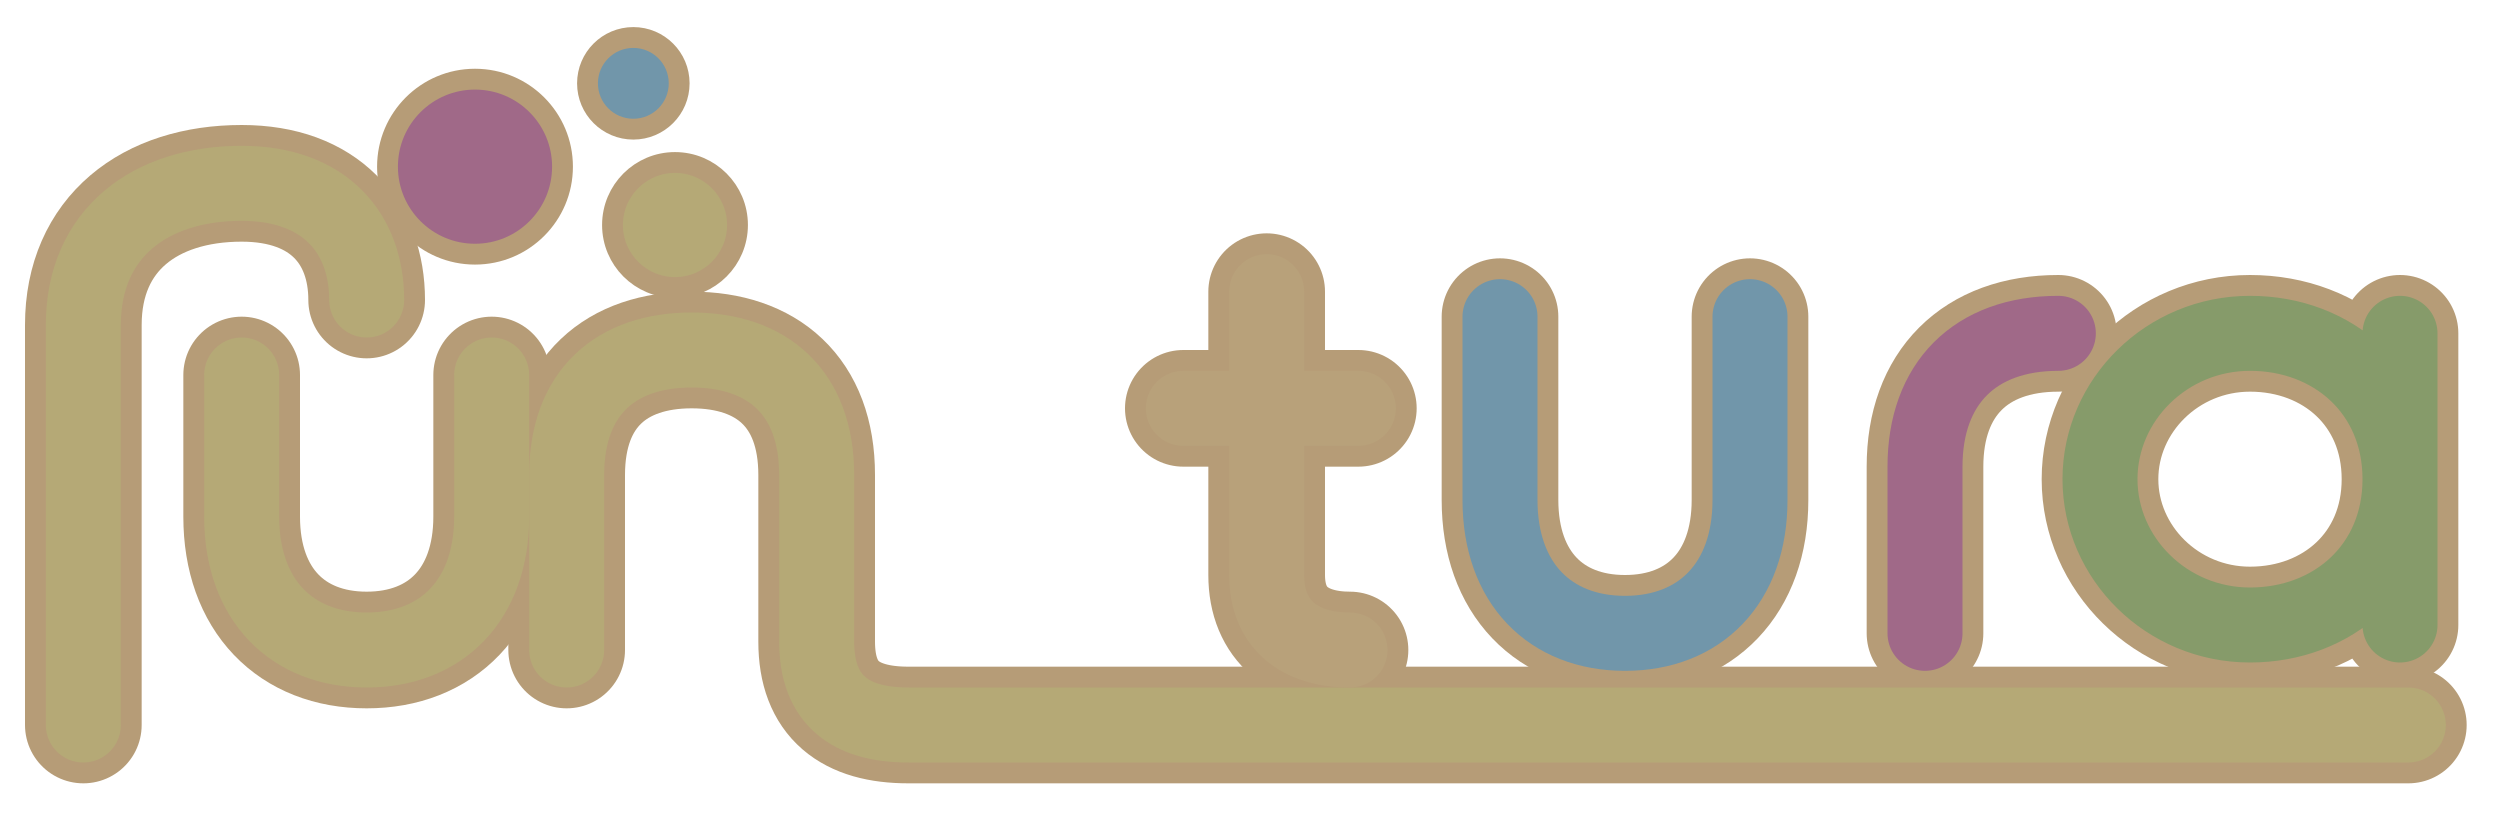
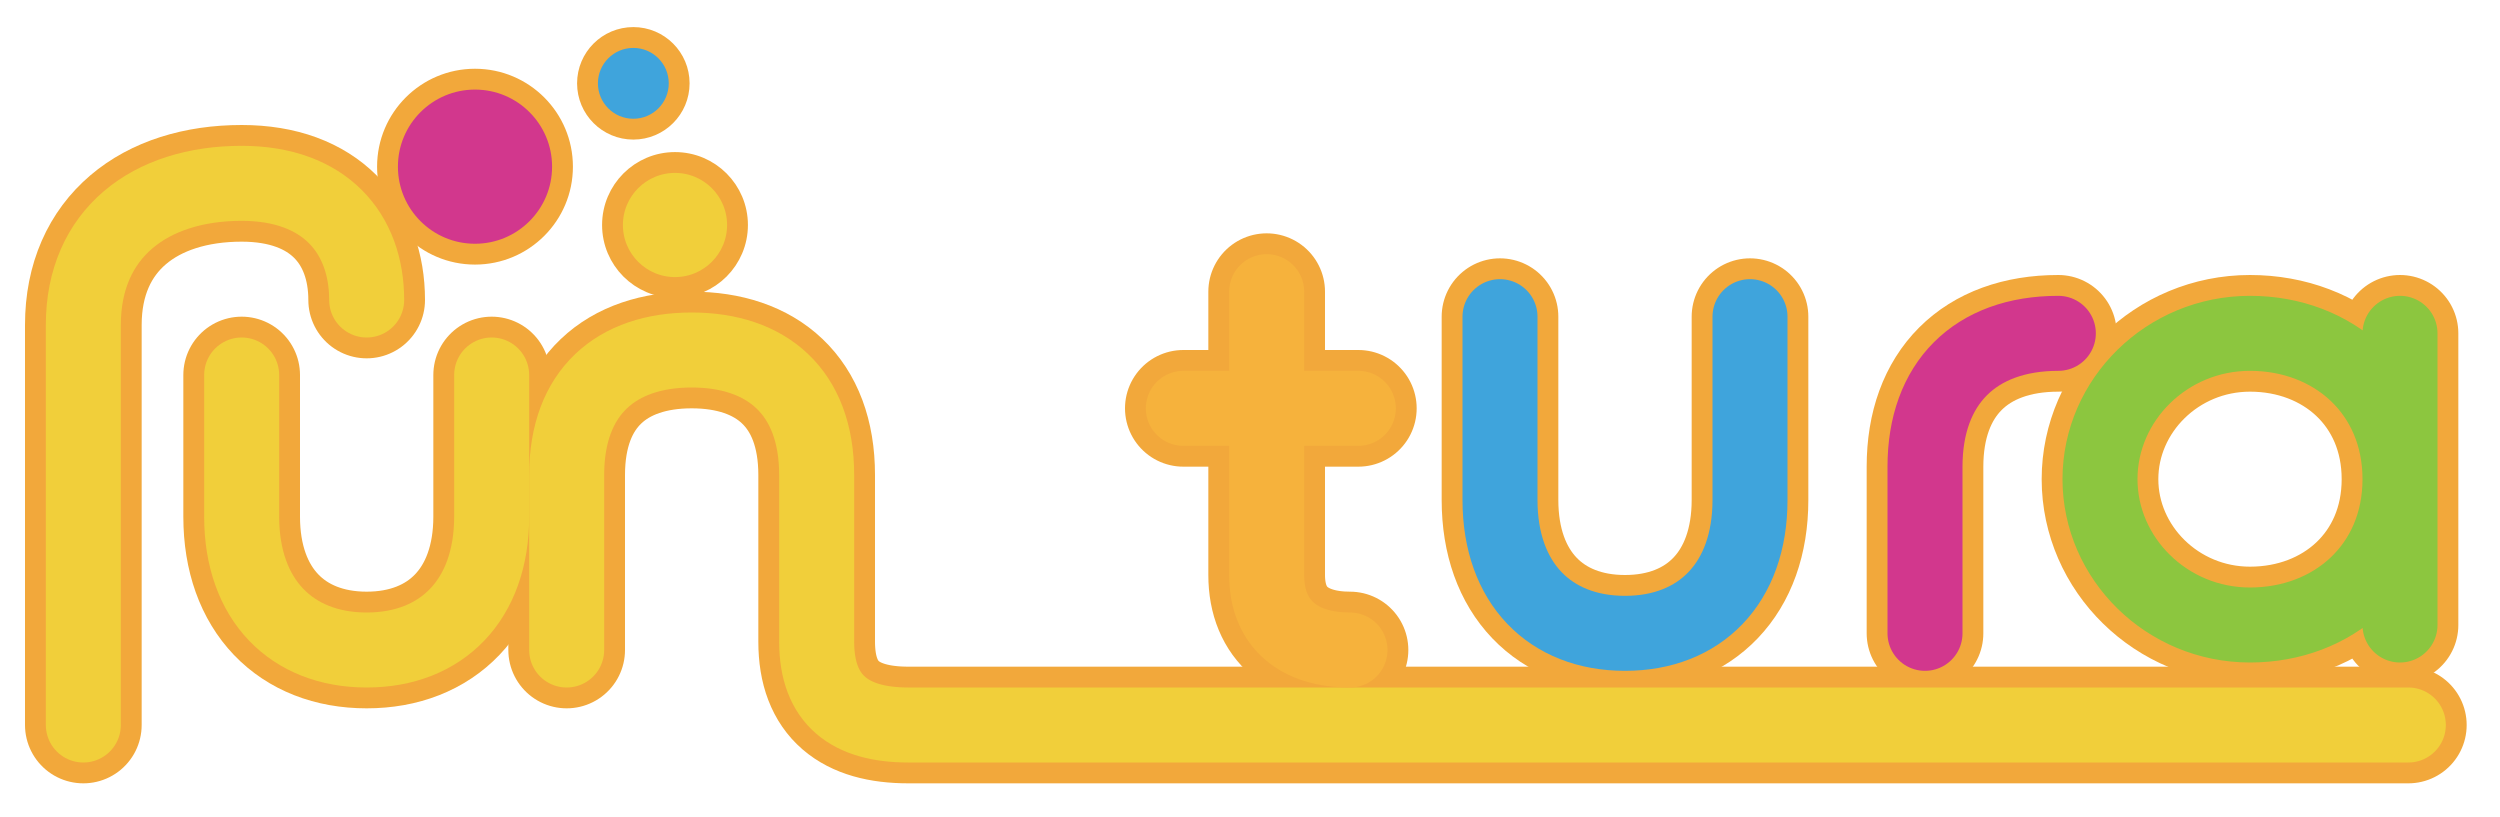
<svg xmlns="http://www.w3.org/2000/svg" width="600" height="196" viewBox="18 26 600 196">
  <g fill="none" stroke-linecap="round" stroke-linejoin="round">
-     <g stroke="#b69c77" stroke-width="28">
+     <g stroke="#f2a83b" stroke-width="28">
      <path d="M38 200V104C38 82 54 70 76 70C96 70 106 82 106 98" />
      <path d="M76 116V150C76 170 88 182 106 182C124 182 136 170 136 150V116" />
      <path d="M154 182V140C154 120 166 110 184 110C202 110 214 120 214 140V180C214 194 222 200 236 200H596" />
      <path d="M322 96V164C322 176 330 182 342 182M302 124H344" />
      <path d="M378 102V146C378 166 390 178 408 178C426 178 438 166 438 146V102" />
      <path d="M480 178V138C480 118 492 106 512 106" />
      <path d="M594 106V176M594 141C594 120 578 106 558 106C538 106 522 122 522 141C522 160 538 176 558 176C578 176 594 162 594 141" />
    </g>
    <g stroke-width="18">
-       <path d="M38 200V104C38 82 54 70 76 70C96 70 106 82 106 98" stroke="#b5a976" />
-       <path d="M76 116V150C76 170 88 182 106 182C124 182 136 170 136 150V116" stroke="#b5a976" />
-       <path d="M154 182V140C154 120 166 110 184 110C202 110 214 120 214 140V180C214 194 222 200 236 200H596" stroke="#b5a976" />
-       <path d="M322 96V164C322 176 330 182 342 182M302 124H344" stroke="#b8a17a" />
-       <path d="M378 102V146C378 166 390 178 408 178C426 178 438 166 438 146V102" stroke="#7196aa" />
-       <path d="M480 178V138C480 118 492 106 512 106" stroke="#a06988" />
-       <path d="M594 106V176M594 141C594 120 578 106 558 106C538 106 522 122 522 141C522 160 538 176 558 176C578 176 594 162 594 141" stroke="#869b6a" />
+       <path d="M38 200V104C38 82 54 70 76 70C96 70 106 82 106 98" stroke="#f1cf3a" />
+       <path d="M76 116V150C76 170 88 182 106 182C124 182 136 170 136 150V116" stroke="#f1cf3a" />
+       <path d="M154 182V140C154 120 166 110 184 110C202 110 214 120 214 140V180C214 194 222 200 236 200H596" stroke="#f1cf3a" />
+       <path d="M322 96V164C322 176 330 182 342 182M302 124H344" stroke="#f6b23c" />
+       <path d="M378 102V146C378 166 390 178 408 178C426 178 438 166 438 146V102" stroke="#3fa4dc" />
+       <path d="M480 178V138C480 118 492 106 512 106" stroke="#d2378d" />
+       <path d="M594 106V176M594 141C594 120 578 106 558 106C538 106 522 122 522 141C522 160 538 176 558 176C578 176 594 162 594 141" stroke="#8cc63f" />
    </g>
  </g>
-   <circle cx="132" cy="66" r="21" fill="#a06988" stroke="#b69c77" stroke-width="5" />
-   <circle cx="170" cy="46" r="11" fill="#7196aa" stroke="#b69c77" stroke-width="5" />
-   <circle cx="180" cy="80" r="15" fill="#b5a976" stroke="#b69c77" stroke-width="5" />
+   <circle cx="132" cy="66" r="21" fill="#d2378d" stroke="#f2a83b" stroke-width="5" />
+   <circle cx="170" cy="46" r="11" fill="#3fa4dc" stroke="#f2a83b" stroke-width="5" />
+   <circle cx="180" cy="80" r="15" fill="#f1cf3a" stroke="#f2a83b" stroke-width="5" />
</svg>
